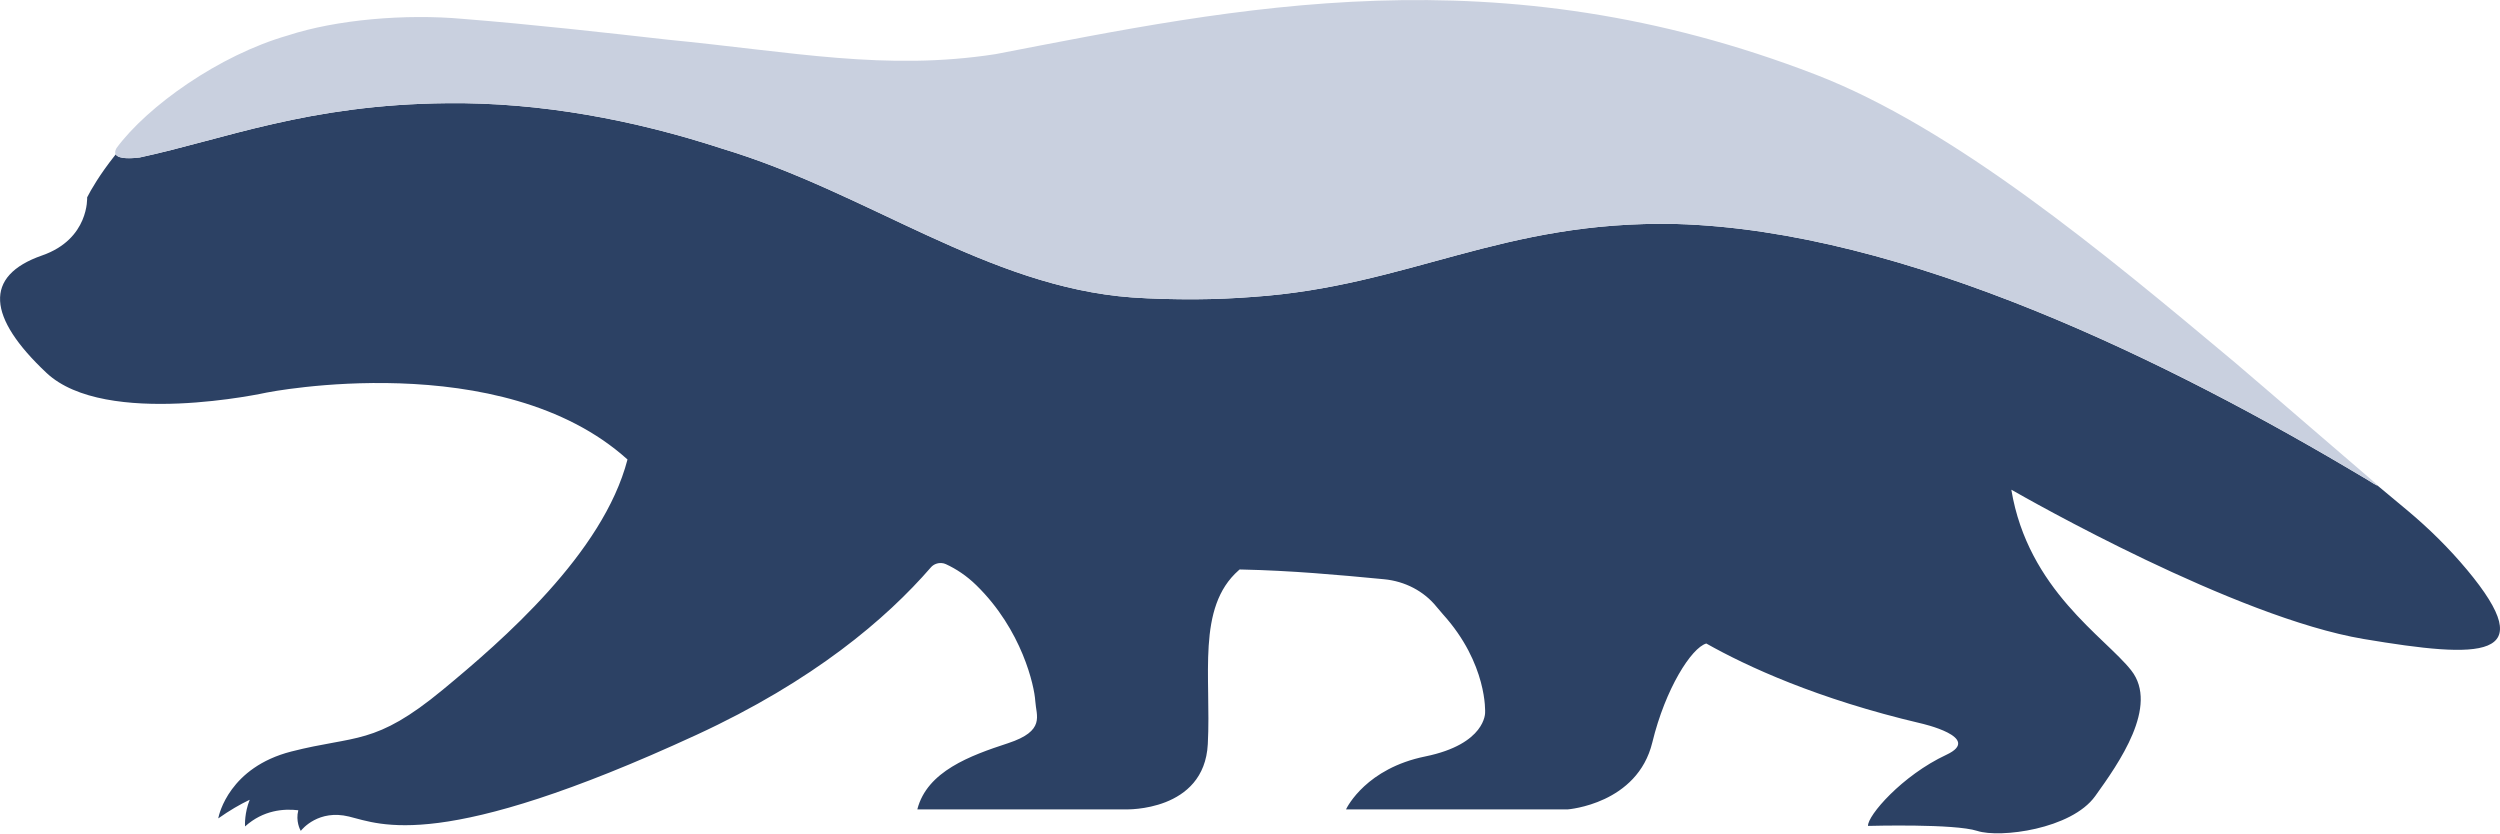
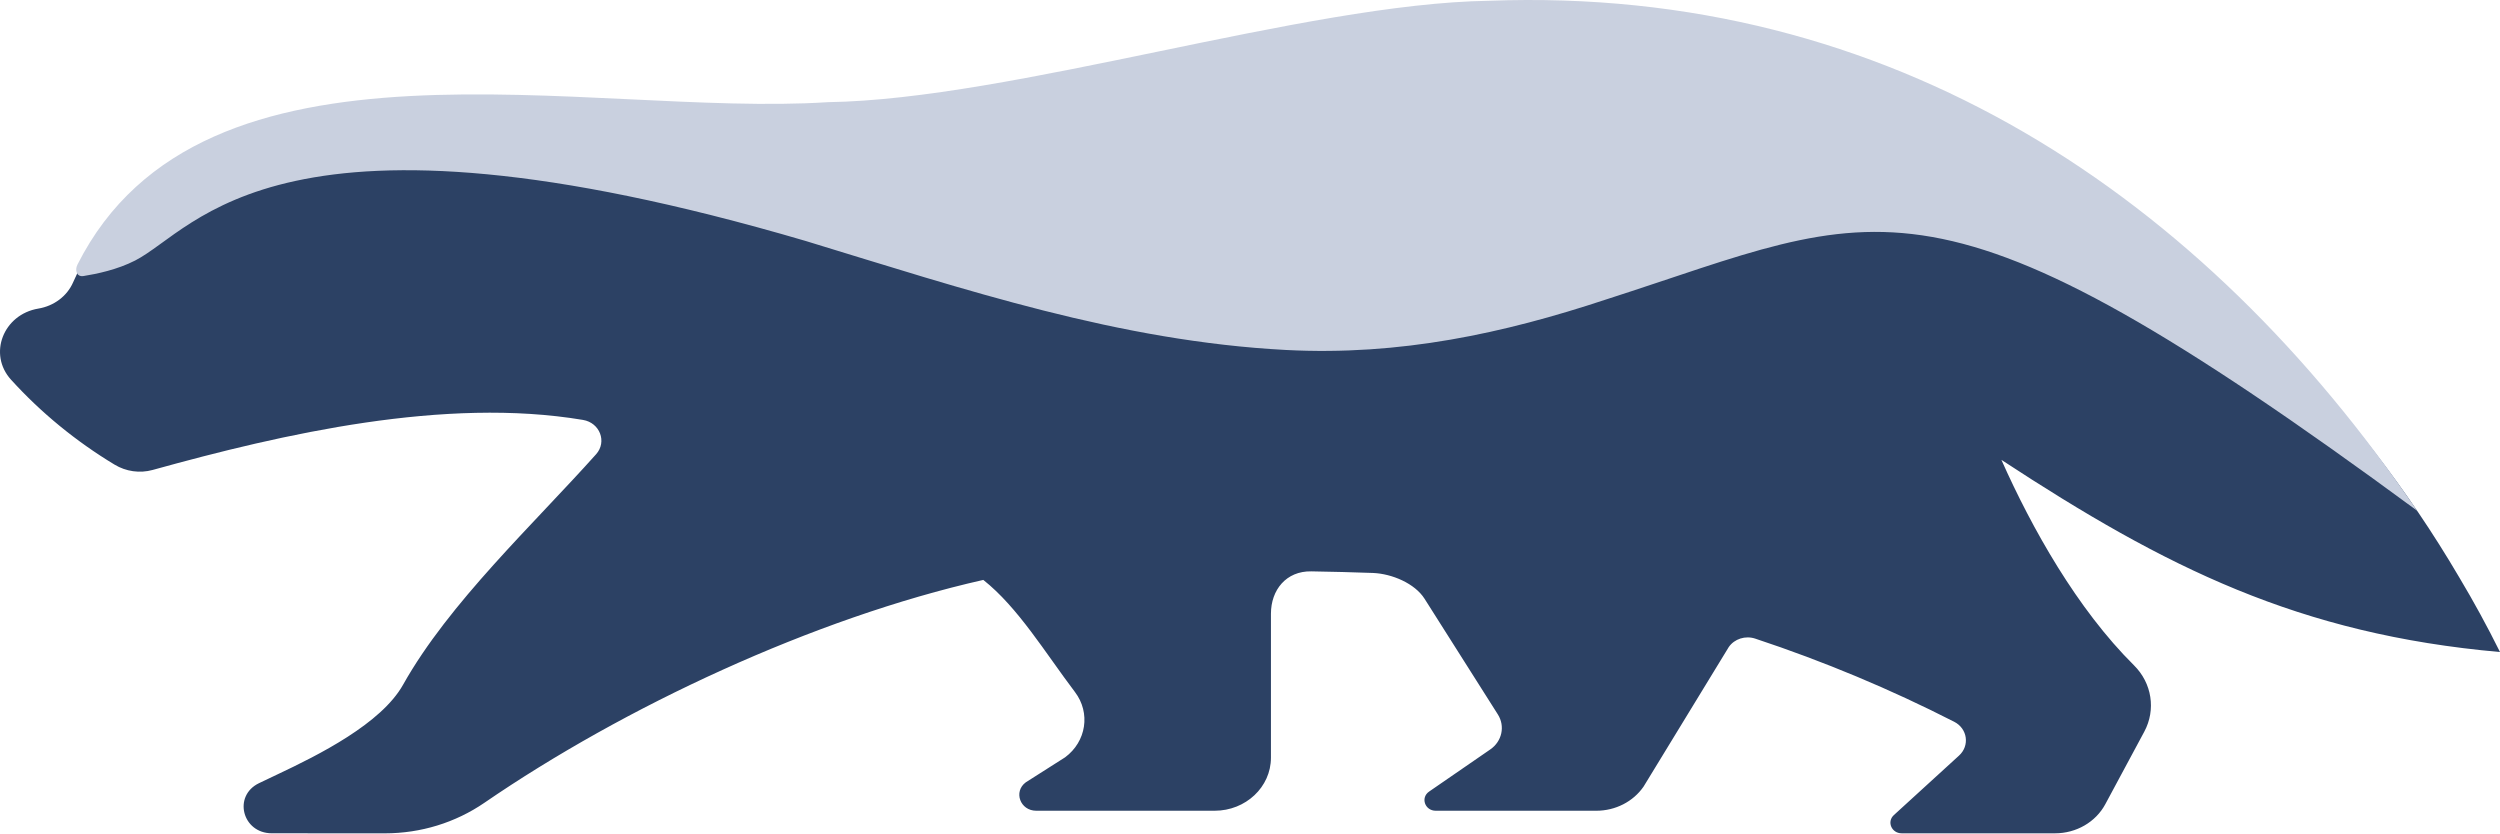
<svg xmlns="http://www.w3.org/2000/svg" id="Layer_2" data-name="Layer 2" viewBox="0 0 900 300">
  <defs>
    <style>
      .cls-1 {
        fill: #2c4164;
      }

      .cls-2 {
        fill: #c9d0df;
      }
    </style>
  </defs>
-   <g id="Layer_1-2" data-name="Layer 1">
+   <g id="Layer_3" data-name="Layer 3">
    <g>
-       <path class="cls-1" d="M888.04,205.03c-6.42-7.69-13.56-14.73-21.24-21.16-2.9-2.42-6.47-5.4-10.62-8.85-.12-.1-.24-.2-.37-.3,0-.01,0-.02,0-.04-.04-.08-.19-.25-.44-.49.25.24.4.41.44.49.09.18-.32,0-1.12-.47-.79-.45-1.93-1.19-2.86-1.76-70.66-42.25-166.19-89.46-248.47-91.82-62.7-1.34-95.99,22.38-152.28,26.25-6.46.52-13.71.82-20.52.86-7.88.04-15.96-.16-23.12-.67-52.08-3.87-95.04-37.79-147.54-53.58-31.66-10.35-65.43-16.7-98.89-16.34-50.17.46-80.27,13-110.75,19.55h-.11c-2.43.3-7.43.69-8.48-1.13h0c-.16.19-.31.39-.46.58-5.35,6.76-8.52,12.28-9.84,14.9h0s.83,14.98-16.21,20.91c-21.2,7.37-19.65,22.33,1.58,42.28,21.23,19.95,79.28,7.08,79.28,7.08,0,0,84.44-16.85,129.87,24.09v.04c-8.78,33.78-45.15,65.24-66.49,82.86-24.51,20.25-31.27,16.28-54.51,22.23-22.27,5.71-26.04,22.6-26.31,24,0,.04.04.05.07.03,4.02-2.83,7.74-4.98,11.15-6.62.04-.02.07.02.06.06-1.81,4.55-1.69,8.79-1.65,9.44,0,.04.05.05.07.02,6.52-5.86,13.92-6.39,19.07-5.78l.03.05c-.98,3.85.63,6.9.87,7.33.01.03.05.03.07,0,.51-.64,6.39-7.77,17.29-5.12,11.41,2.78,32.96,13.1,125.08-29.38,42.16-19.44,68.39-41.8,84.43-60.32.93-1.07,2.35-1.64,3.82-1.55.54.04,1.08.16,1.57.39,3.68,1.7,7.42,4.13,10.96,7.59,16.48,16.08,20.92,36.33,21.23,41.69.32,5.36,3.8,10.72-9.82,15.19-13.61,4.46-29.11,10.11-32.63,23.76l.04.06h75.05s28.21.89,29.47-23.52c1.27-24.42-4.12-49.13,11.09-62.53.12-.1.24-.21.36-.32.3,0,.6.01.91.02,17.56.38,34.36,1.89,51.13,3.5,7.49.72,14.35,4.29,18.88,9.94.7.87,1.45,1.75,2.25,2.64,16.16,17.87,15.21,35.43,15.21,35.43,0,0,.32,11.31-21.55,15.78-21.07,4.3-28.02,18.01-28.5,19l.04.06h79.79s0,0,0,0c.13-.02,25.04-1.94,30.42-24.12,4.72-19.43,14.11-34.03,19.4-35.59h.04c14.53,8.19,39.88,19.96,77.23,28.74h0s22.58,5.06,9.19,11.31c-16.02,7.48-28.44,21.97-28.21,25.58l.03.03c1.11-.03,31.18-.84,39.27,1.79,8.24,2.68,33.91-.6,42.47-12.51,8.56-11.91,23.04-32.45,12.99-45.26-9.43-12.01-37.15-29-43.16-64.99,0-.03.02-.06.05-.04,5.38,3.09,80.65,45.97,126.78,53.72,42.47,7.13,64.22,7.47,37.12-25.02Z" />
-       <path class="cls-2" d="M50.25,56.7c30.48-6.55,60.58-19.09,110.75-19.55,33.45-.36,67.23,5.99,98.89,16.34,52.5,15.79,95.47,49.71,147.54,53.58,7.17.51,15.25.71,23.12.67,6.81-.04,14.06-.35,20.52-.86,56.28-3.87,89.58-27.59,152.28-26.25,82.29,2.35,177.81,49.56,248.47,91.82.93.57,2.07,1.3,2.86,1.76.8.47,1.21.65,1.12.47-.08-.17-.6-.67-1.45-1.41-13.89-11.86-30.34-26.19-49.83-42.82-47.69-39.94-101.25-84.41-150.81-103.57-114.9-44.34-208.34-24.18-295.32-7.39-39.65,6.12-72.97-.82-118.23-5.23-21.44-2.43-48.86-5.51-73.37-7.45-20.9-1.91-45.82.26-63.16,5.95-24.76,7.09-50.58,25.48-61.7,40.57-2.42,4.31,5.05,3.77,8.21,3.4h.11Z" />
+       <path class="cls-1" d="M768.234,239.515c-20.43-20.265-36.716-49.218-47.73-73.969,59.176,38.808,107.102,62.764,179.496,69.186-4.545-9.165-9.446-18.138-14.685-26.907C810.112,79.853,679.721,6.268,524.772,12.133c-66.171.993-159.503,25.334-225.877,26.334C211.01,44.166,68.466,5.291,26.306,101.668c-2.163,4.944-6.89,8.485-12.481,9.419h0c-12.669,2.118-18.206,16.417-9.841,25.62,10.762,11.841,23.328,22.159,37.287,30.574,4.063,2.449,9.047,3.187,13.675,1.904,47.215-13.091,105.198-26.354,154.931-18.014,6.092,1.022,8.707,7.894,4.723,12.353-22.449,25.129-52.988,53.545-69.491,82.972-7.855,14.007-30.284,25.247-45.33,32.334-2.155,1.015-4.339,2.058-6.533,3.112-9.481,4.555-6.038,18.034,4.606,18.041,10.572.006,31.203.014,40.759.016,12.861.003,25.368-3.86,35.762-10.991,50.205-34.447,118.558-66.447,179.618-80.239,12.513,9.919,22.218,26.122,33.011,40.384,5.656,7.474,4.095,17.808-3.565,23.482l-14.156,9.005c-4.537,3.361-2.013,10.226,3.761,10.226h64.223c11.197,0,20.274-8.545,20.274-19.086l-0-51.825c0-8.556,5.464-15.436,14.55-15.266,6.704.125,15.832.318,22.183.577,6.835.279,15.065,3.761,18.57,9.291l26.388,41.641c2.68,4.229,1.502,9.683-2.719,12.591l-22.036,15.18c-3.164,2.18-1.526,6.898,2.394,6.898h57.812c6.864,0,13.261-3.269,17.001-8.688l30.675-50.243c2.048-2.967,5.987-4.205,9.532-3.031,24.683,8.173,48.747,18.247,71.629,29.936,4.804,2.454,5.66,8.615,1.721,12.181-7.196,6.514-16.386,15.023-23.434,21.398-2.634,2.383-.846,6.572,2.807,6.572h55.203c7.645,0,14.64-4.048,18.091-10.47l14.03-26.109c4.248-7.904,2.777-17.472-3.701-23.897Z" />
+       <path class="cls-2" d="M536,.279c-66.171.993-171.625,35.504-238,36.505C211.825,42.372,72.999,5.838,27.888,95.249c-1.06,2.102-.242,4.509,2.157,4.128,4.732-.752,12.178-2.286,18.622-5.595,22.049-11.321,51.556-62.762,241.333-7.045,57.593,17.569,112.969,36.109,172.951,39.254,41.086,2.142,78.361-5.977,115.049-18.12,99.852-32.021,116.245-53.478,292.145,75.977C793.256,70.731,680.996-5.209,536,.279Z" />
    </g>
  </g>
</svg>
